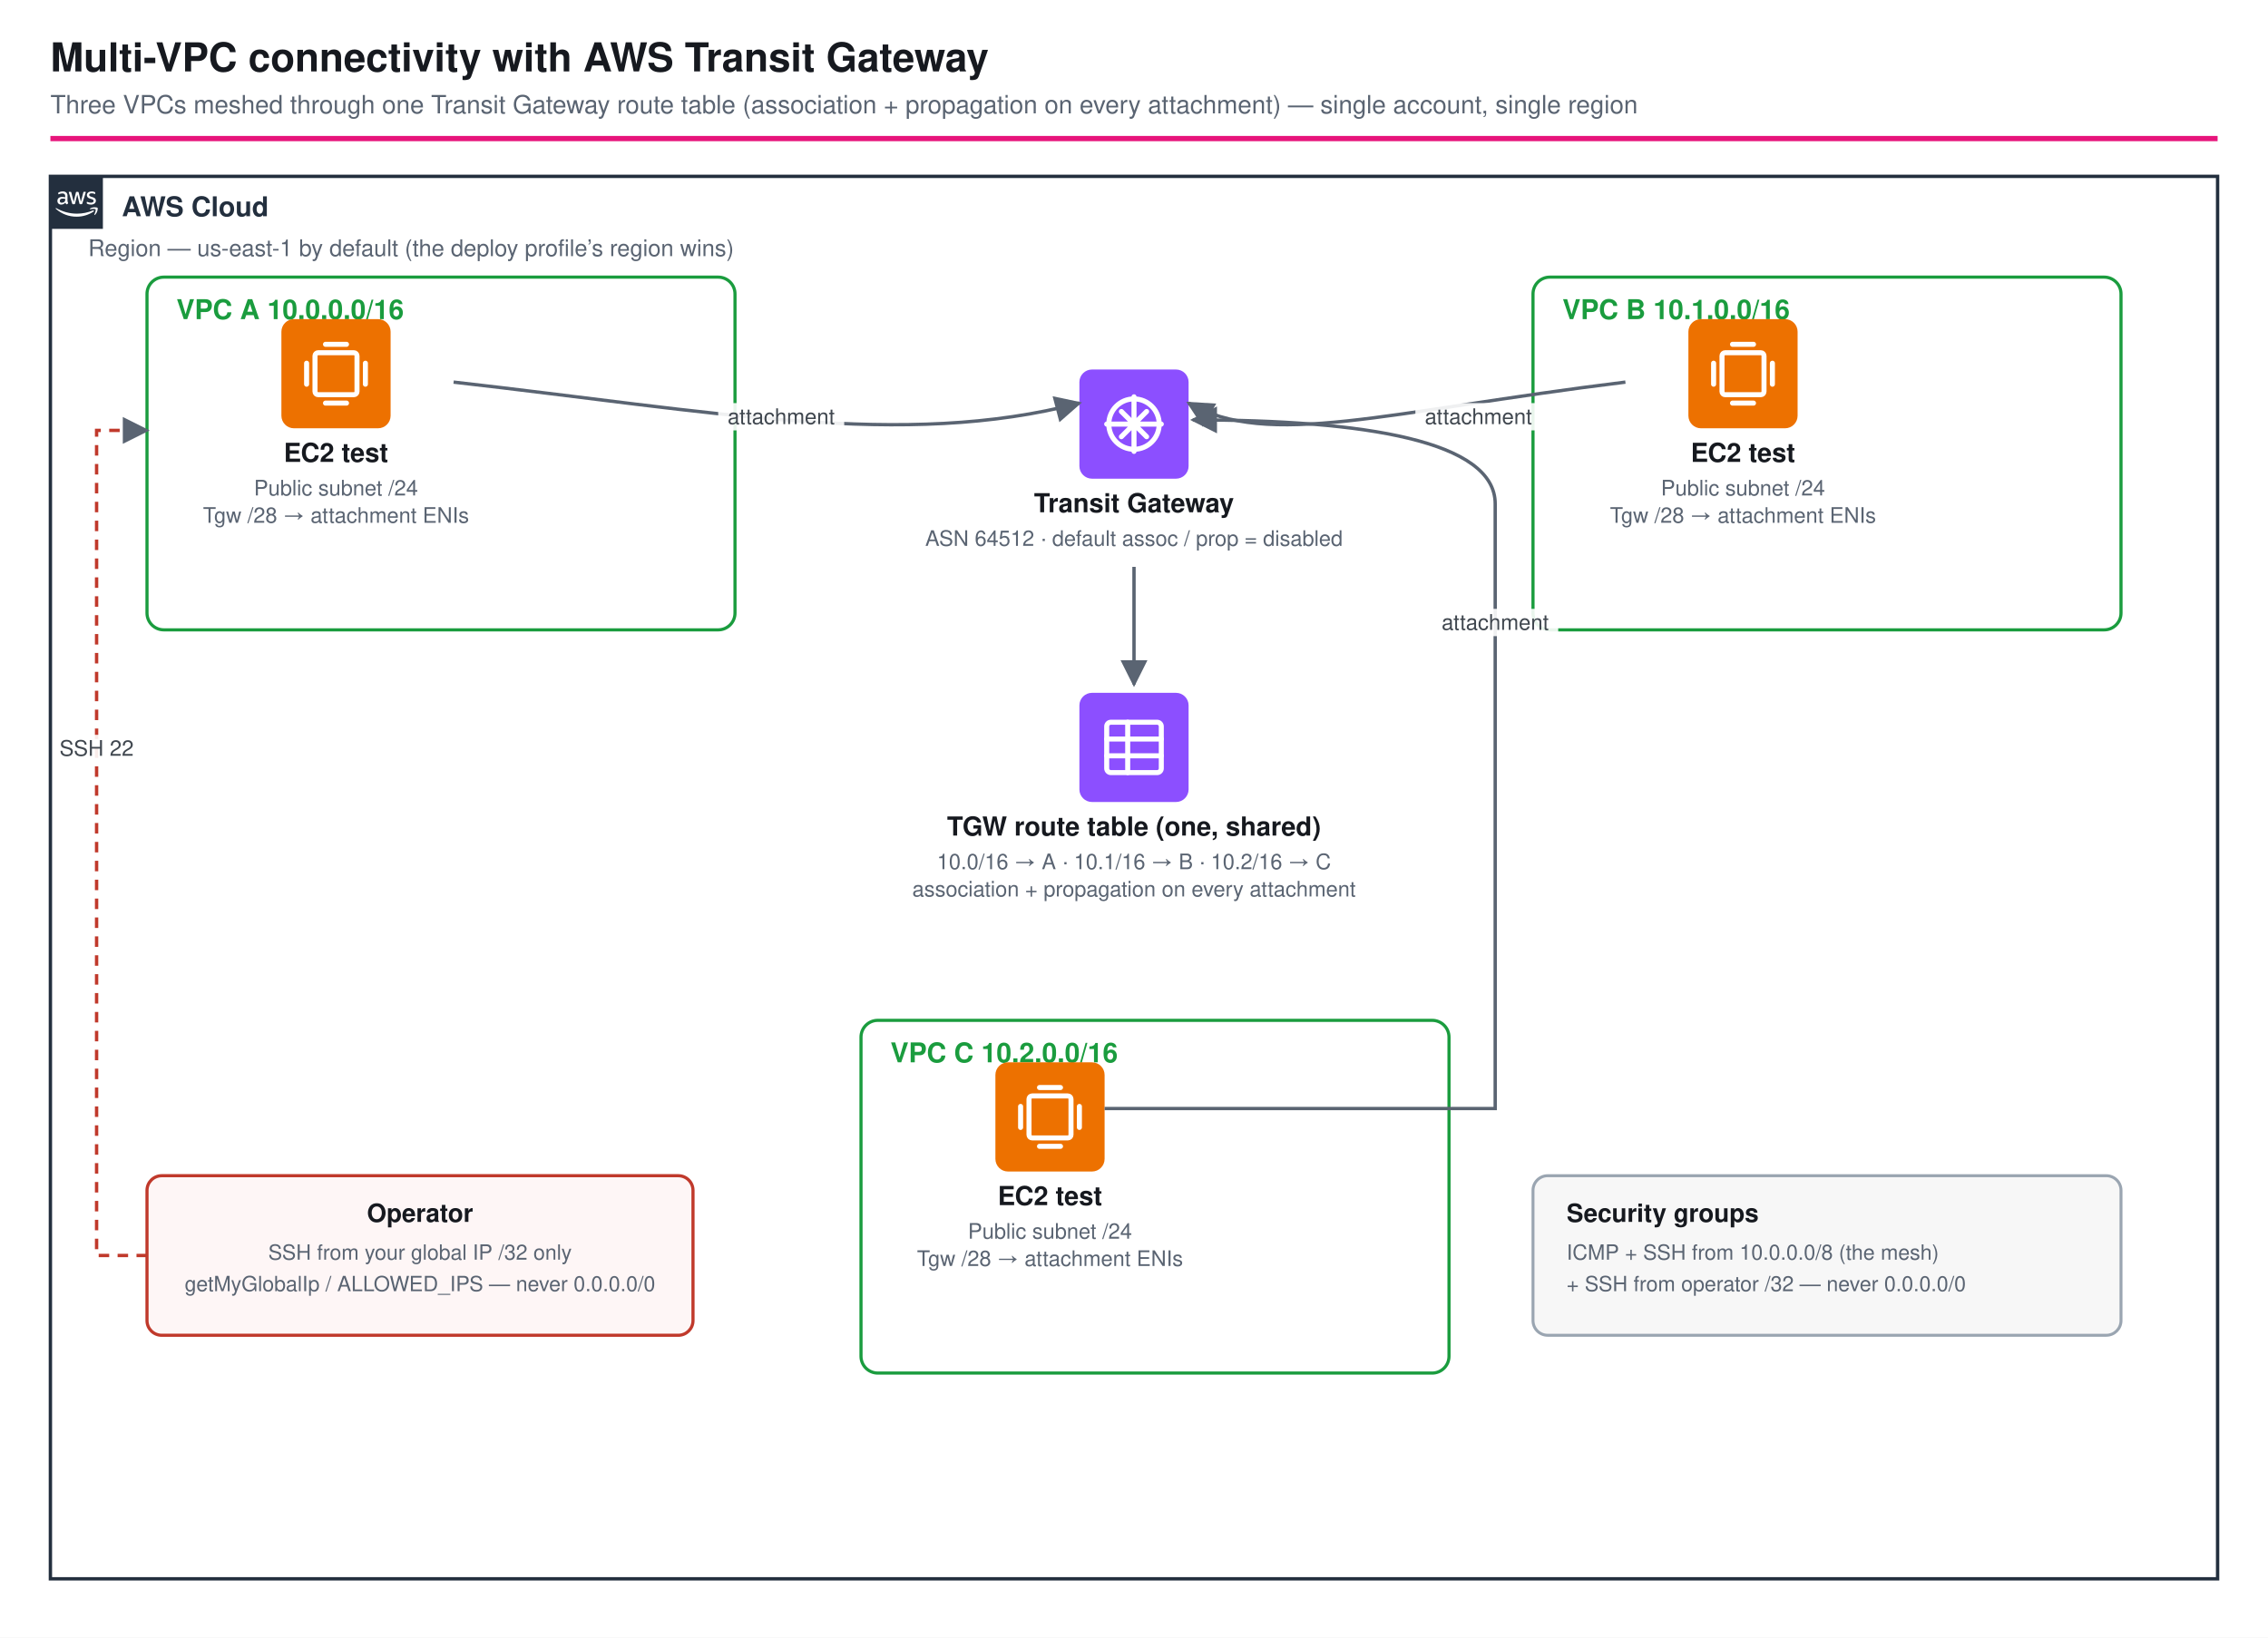
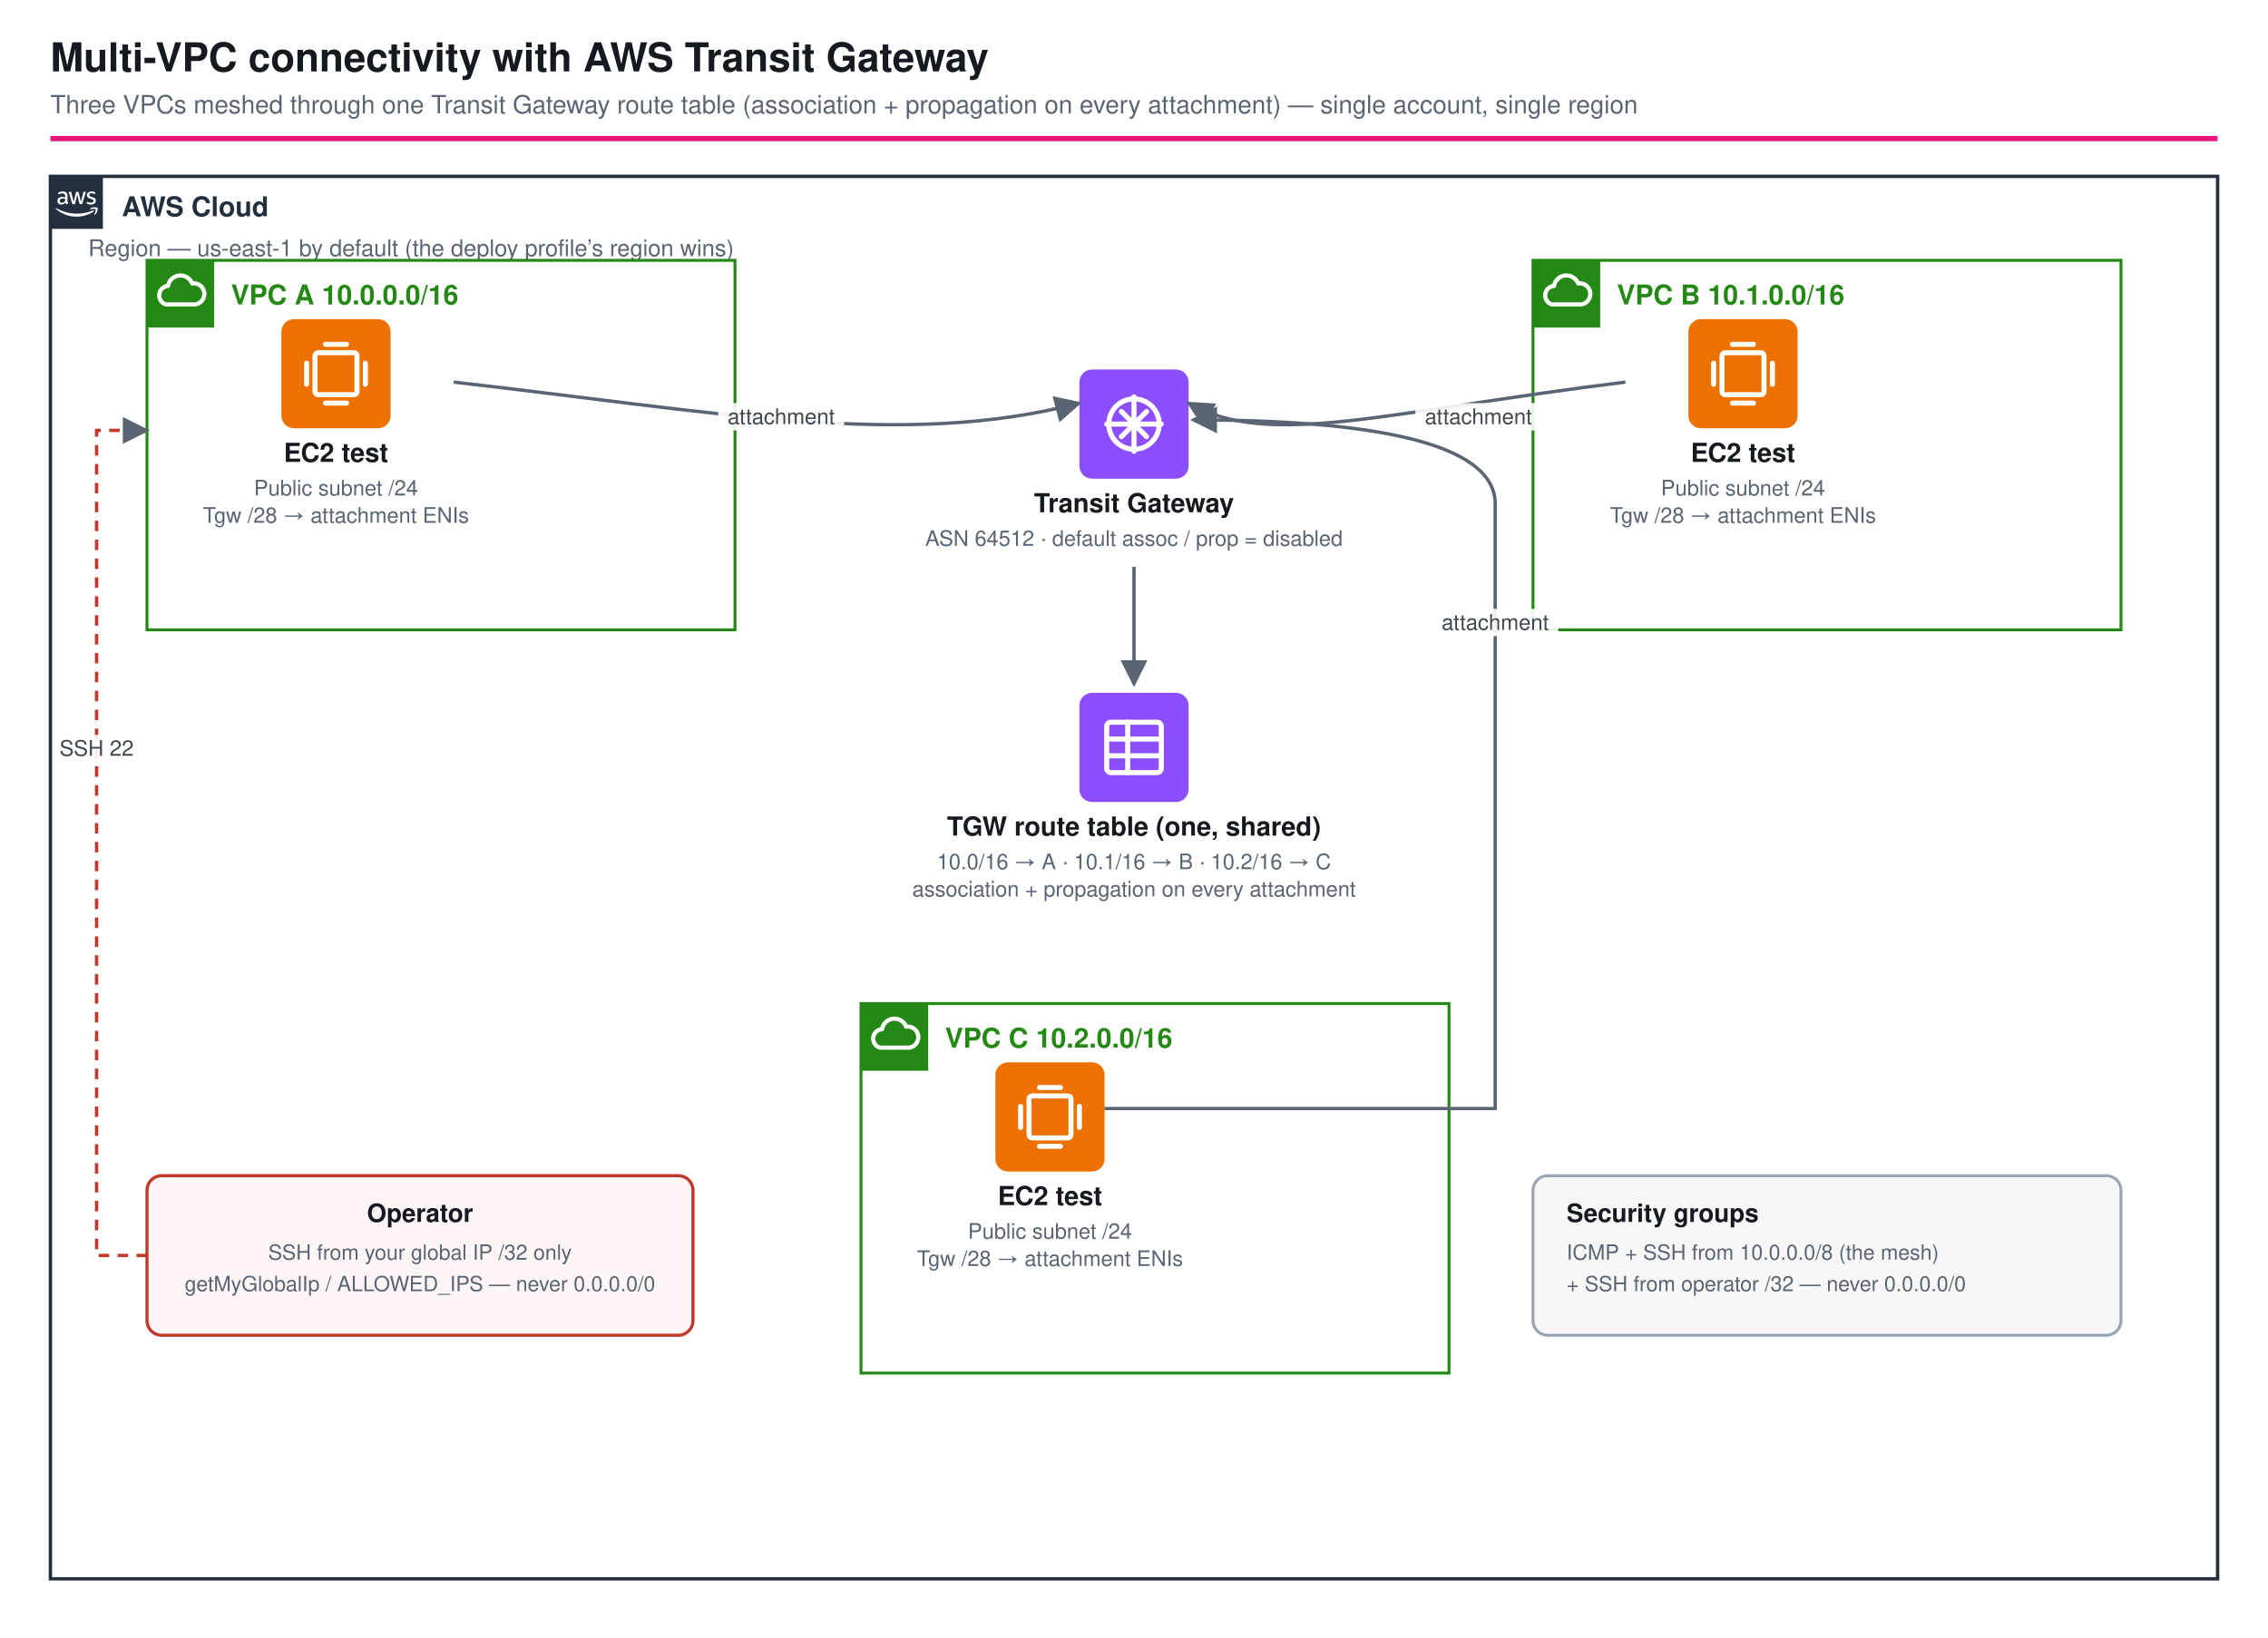
- <svg xmlns="http://www.w3.org/2000/svg" content="&lt;mxfile host=&quot;app.diagrams.net&quot; agent=&quot;aws-icon-diagram-skill&quot; version=&quot;24.0.0&quot;&gt;&lt;diagram id=&quot;overview&quot;&gt;&lt;mxGraphModel dx=&quot;1024&quot; dy=&quot;768&quot; grid=&quot;0&quot; gridSize=&quot;10&quot; guides=&quot;1&quot; tooltips=&quot;1&quot; connect=&quot;1&quot; arrows=&quot;1&quot; fold=&quot;1&quot; page=&quot;1&quot; pageScale=&quot;1&quot; pageWidth=&quot;1080&quot; pageHeight=&quot;780&quot; background=&quot;#ffffff&quot; math=&quot;0&quot; shadow=&quot;0&quot;&gt;&lt;root&gt;&lt;mxCell id=&quot;0&quot;/&gt;&lt;mxCell id=&quot;1&quot; parent=&quot;0&quot;/&gt;&lt;mxCell id=&quot;n10&quot; value=&quot;Multi-VPC connectivity with AWS Transit Gateway&quot; style=&quot;text;html=1;strokeColor=none;fillColor=none;align=left;verticalAlign=middle;whiteSpace=wrap;rounded=0;fontSize=19;fontStyle=1;fontColor=#16191F;&quot; parent=&quot;1&quot; vertex=&quot;1&quot;&gt;&lt;mxGeometry x=&quot;24.0&quot; y=&quot;12.0&quot; width=&quot;1032.0&quot; height=&quot;26.0&quot; as=&quot;geometry&quot;/&gt;&lt;/mxCell&gt;&lt;mxCell id=&quot;n11&quot; value=&quot;Three VPCs meshed through one Transit Gateway route table (association + propagation on every attachment) — single account, single region&quot; style=&quot;text;html=1;strokeColor=none;fillColor=none;align=left;verticalAlign=middle;whiteSpace=wrap;rounded=0;fontSize=12;fontStyle=0;fontColor=#5A6472;&quot; parent=&quot;1&quot; vertex=&quot;1&quot;&gt;&lt;mxGeometry x=&quot;24.0&quot; y=&quot;40.0&quot; width=&quot;1032.0&quot; height=&quot;18.0&quot; as=&quot;geometry&quot;/&gt;&lt;/mxCell&gt;&lt;mxCell id=&quot;n12&quot; value=&quot;&quot; style=&quot;rounded=0;whiteSpace=wrap;html=1;fillColor=#E7157B;strokeColor=none;&quot; parent=&quot;1&quot; vertex=&quot;1&quot;&gt;&lt;mxGeometry x=&quot;24.0&quot; y=&quot;66.0&quot; width=&quot;1032.0&quot; height=&quot;3.0&quot; as=&quot;geometry&quot;/&gt;&lt;/mxCell&gt;&lt;mxCell id=&quot;n13&quot; value=&quot;AWS Cloud&quot; style=&quot;points=[[0,0],[0.25,0],[0.5,0],[0.75,0],[1,0],[1,0.25],[1,0.5],[1,0.75],[1,1],[0.75,1],[0.5,1],[0.25,1],[0,1],[0,0.75],[0,0.5],[0,0.25]];outlineConnect=0;gradientColor=none;html=1;whiteSpace=wrap;fontSize=12;fontStyle=0;container=0;pointerEvents=0;collapsible=0;recursiveResize=0;shape=mxgraph.aws4.group;grIcon=mxgraph.aws4.group_aws_cloud_alt;strokeColor=#232F3E;fillColor=none;verticalAlign=top;align=left;spacingLeft=30;fontColor=#232F3E;dashed=0;&quot; parent=&quot;1&quot; vertex=&quot;1&quot;&gt;&lt;mxGeometry x=&quot;24.0&quot; y=&quot;84.0&quot; width=&quot;1032.0&quot; height=&quot;668.0&quot; as=&quot;geometry&quot;/&gt;&lt;/mxCell&gt;&lt;mxCell id=&quot;n14&quot; value=&quot;Region — us-east-1 by default (profile region wins)&quot; style=&quot;text;html=1;strokeColor=none;fillColor=none;align=left;verticalAlign=middle;whiteSpace=wrap;rounded=0;fontSize=11;fontStyle=0;fontColor=#5A6472;&quot; parent=&quot;1&quot; vertex=&quot;1&quot;&gt;&lt;mxGeometry x=&quot;42.0&quot; y=&quot;104.0&quot; width=&quot;560.0&quot; height=&quot;18.0&quot; as=&quot;geometry&quot;/&gt;&lt;/mxCell&gt;&lt;mxCell id=&quot;n15&quot; value=&quot;VPC A  10.0.0.0/16&quot; style=&quot;points=[[0,0],[0.25,0],[0.5,0],[0.75,0],[1,0],[1,0.25],[1,0.5],[1,0.75],[1,1],[0.75,1],[0.5,1],[0.25,1],[0,1],[0,0.75],[0,0.5],[0,0.25]];outlineConnect=0;gradientColor=none;html=1;whiteSpace=wrap;fontSize=12;fontStyle=0;container=0;pointerEvents=0;collapsible=0;recursiveResize=0;shape=mxgraph.aws4.group;grIcon=mxgraph.aws4.group_vpc;strokeColor=#248814;fillColor=none;verticalAlign=top;align=left;spacingLeft=30;fontColor=#248814;dashed=0;&quot; parent=&quot;1&quot; vertex=&quot;1&quot;&gt;&lt;mxGeometry x=&quot;70.0&quot; y=&quot;132.0&quot; width=&quot;280.0&quot; height=&quot;168.0&quot; as=&quot;geometry&quot;/&gt;&lt;/mxCell&gt;&lt;mxCell id=&quot;n16&quot; value=&quot;VPC B  10.1.0.0/16&quot; style=&quot;points=[[0,0],[0.25,0],[0.5,0],[0.75,0],[1,0],[1,0.25],[1,0.5],[1,0.75],[1,1],[0.75,1],[0.5,1],[0.25,1],[0,1],[0,0.75],[0,0.5],[0,0.25]];outlineConnect=0;gradientColor=none;html=1;whiteSpace=wrap;fontSize=12;fontStyle=0;container=0;pointerEvents=0;collapsible=0;recursiveResize=0;shape=mxgraph.aws4.group;grIcon=mxgraph.aws4.group_vpc;strokeColor=#248814;fillColor=none;verticalAlign=top;align=left;spacingLeft=30;fontColor=#248814;dashed=0;&quot; parent=&quot;1&quot; vertex=&quot;1&quot;&gt;&lt;mxGeometry x=&quot;730.0&quot; y=&quot;132.0&quot; width=&quot;280.0&quot; height=&quot;168.0&quot; as=&quot;geometry&quot;/&gt;&lt;/mxCell&gt;&lt;mxCell id=&quot;n17&quot; value=&quot;VPC C  10.2.0.0/16&quot; style=&quot;points=[[0,0],[0.25,0],[0.5,0],[0.75,0],[1,0],[1,0.25],[1,0.5],[1,0.75],[1,1],[0.75,1],[0.5,1],[0.25,1],[0,1],[0,0.75],[0,0.5],[0,0.25]];outlineConnect=0;gradientColor=none;html=1;whiteSpace=wrap;fontSize=12;fontStyle=0;container=0;pointerEvents=0;collapsible=0;recursiveResize=0;shape=mxgraph.aws4.group;grIcon=mxgraph.aws4.group_vpc;strokeColor=#248814;fillColor=none;verticalAlign=top;align=left;spacingLeft=30;fontColor=#248814;dashed=0;&quot; parent=&quot;1&quot; vertex=&quot;1&quot;&gt;&lt;mxGeometry x=&quot;410.0&quot; y=&quot;486.0&quot; width=&quot;280.0&quot; height=&quot;168.0&quot; as=&quot;geometry&quot;/&gt;&lt;/mxCell&gt;&lt;mxCell id=&quot;n18&quot; value=&quot;EC2 test (VPC A)&quot; style=&quot;sketch=0;points=[[0,0,0],[0.25,0,0],[0.5,0,0],[0.75,0,0],[1,0,0],[0,1,0],[0.25,1,0],[0.5,1,0],[0.75,1,0],[1,1,0],[0,0.25,0],[0,0.5,0],[0,0.75,0],[1,0.25,0],[1,0.5,0],[1,0.75,0]];outlineConnect=0;fontColor=#232F3E;fillColor=#ED7100;strokeColor=#ffffff;dashed=0;verticalLabelPosition=bottom;verticalAlign=top;align=center;html=1;fontSize=12;fontStyle=0;aspect=fixed;shape=mxgraph.aws4.resourceIcon;resIcon=mxgraph.aws4.ec2;&quot; parent=&quot;1&quot; vertex=&quot;1&quot;&gt;&lt;mxGeometry x=&quot;134.0&quot; y=&quot;152.0&quot; width=&quot;52.0&quot; height=&quot;52.0&quot; as=&quot;geometry&quot;/&gt;&lt;/mxCell&gt;&lt;mxCell id=&quot;n19&quot; value=&quot;EC2 test (VPC B)&quot; style=&quot;sketch=0;points=[[0,0,0],[0.25,0,0],[0.5,0,0],[0.75,0,0],[1,0,0],[0,1,0],[0.25,1,0],[0.5,1,0],[0.75,1,0],[1,1,0],[0,0.25,0],[0,0.5,0],[0,0.75,0],[1,0.25,0],[1,0.5,0],[1,0.75,0]];outlineConnect=0;fontColor=#232F3E;fillColor=#ED7100;strokeColor=#ffffff;dashed=0;verticalLabelPosition=bottom;verticalAlign=top;align=center;html=1;fontSize=12;fontStyle=0;aspect=fixed;shape=mxgraph.aws4.resourceIcon;resIcon=mxgraph.aws4.ec2;&quot; parent=&quot;1&quot; vertex=&quot;1&quot;&gt;&lt;mxGeometry x=&quot;804.0&quot; y=&quot;152.0&quot; width=&quot;52.0&quot; height=&quot;52.0&quot; as=&quot;geometry&quot;/&gt;&lt;/mxCell&gt;&lt;mxCell id=&quot;n20&quot; value=&quot;EC2 test (VPC C)&quot; style=&quot;sketch=0;points=[[0,0,0],[0.25,0,0],[0.5,0,0],[0.75,0,0],[1,0,0],[0,1,0],[0.25,1,0],[0.5,1,0],[0.75,1,0],[1,1,0],[0,0.25,0],[0,0.5,0],[0,0.75,0],[1,0.25,0],[1,0.5,0],[1,0.75,0]];outlineConnect=0;fontColor=#232F3E;fillColor=#ED7100;strokeColor=#ffffff;dashed=0;verticalLabelPosition=bottom;verticalAlign=top;align=center;html=1;fontSize=12;fontStyle=0;aspect=fixed;shape=mxgraph.aws4.resourceIcon;resIcon=mxgraph.aws4.ec2;&quot; parent=&quot;1&quot; vertex=&quot;1&quot;&gt;&lt;mxGeometry x=&quot;474.0&quot; y=&quot;506.0&quot; width=&quot;52.0&quot; height=&quot;52.0&quot; as=&quot;geometry&quot;/&gt;&lt;/mxCell&gt;&lt;mxCell id=&quot;n21&quot; value=&quot;Transit Gateway (ASN 64512, default assoc/prop disabled)&quot; style=&quot;sketch=0;points=[[0,0,0],[0.25,0,0],[0.5,0,0],[0.75,0,0],[1,0,0],[0,1,0],[0.25,1,0],[0.5,1,0],[0.75,1,0],[1,1,0],[0,0.25,0],[0,0.5,0],[0,0.75,0],[1,0.25,0],[1,0.5,0],[1,0.75,0]];outlineConnect=0;fontColor=#232F3E;fillColor=#8C4FFF;strokeColor=#ffffff;dashed=0;verticalLabelPosition=bottom;verticalAlign=top;align=center;html=1;fontSize=12;fontStyle=0;aspect=fixed;shape=mxgraph.aws4.resourceIcon;resIcon=mxgraph.aws4.transit_gateway;&quot; parent=&quot;1&quot; vertex=&quot;1&quot;&gt;&lt;mxGeometry x=&quot;514.0&quot; y=&quot;176.0&quot; width=&quot;52.0&quot; height=&quot;52.0&quot; as=&quot;geometry&quot;/&gt;&lt;/mxCell&gt;&lt;mxCell id=&quot;n22&quot; value=&quot;TGW route table (shared: assoc + propagation on every attachment)&quot; style=&quot;sketch=0;points=[[0,0,0],[0.25,0,0],[0.5,0,0],[0.75,0,0],[1,0,0],[0,1,0],[0.25,1,0],[0.5,1,0],[0.75,1,0],[1,1,0],[0,0.25,0],[0,0.5,0],[0,0.75,0],[1,0.25,0],[1,0.5,0],[1,0.75,0]];outlineConnect=0;fontColor=#232F3E;fillColor=#8C4FFF;strokeColor=#ffffff;dashed=0;verticalLabelPosition=bottom;verticalAlign=top;align=center;html=1;fontSize=12;fontStyle=0;aspect=fixed;shape=mxgraph.aws4.resourceIcon;resIcon=mxgraph.aws4.route_table;&quot; parent=&quot;1&quot; vertex=&quot;1&quot;&gt;&lt;mxGeometry x=&quot;514.0&quot; y=&quot;330.0&quot; width=&quot;52.0&quot; height=&quot;52.0&quot; as=&quot;geometry&quot;/&gt;&lt;/mxCell&gt;&lt;mxCell id=&quot;n23&quot; value=&quot;Operator SSH from your global IP /32 only (getMyGlobalIp / ALLOWED_IPS)&quot; style=&quot;rounded=1;whiteSpace=wrap;html=1;fillColor=#FEF6F6;strokeColor=#C0392B;align=center;verticalAlign=top;fontSize=11;spacingTop=6;&quot; parent=&quot;1&quot; vertex=&quot;1&quot;&gt;&lt;mxGeometry x=&quot;70.0&quot; y=&quot;560.0&quot; width=&quot;260.0&quot; height=&quot;76.0&quot; as=&quot;geometry&quot;/&gt;&lt;/mxCell&gt;&lt;mxCell id=&quot;n24&quot; value=&quot;Security groups ICMP + SSH from 10.0.0.0/8 (mesh) + SSH from operator /32 — never 0.0.0.0/0&quot; style=&quot;rounded=1;whiteSpace=wrap;html=1;fillColor=#F7F7F7;strokeColor=#9AA5B1;align=center;verticalAlign=top;fontSize=11;spacingTop=6;&quot; parent=&quot;1&quot; vertex=&quot;1&quot;&gt;&lt;mxGeometry x=&quot;730.0&quot; y=&quot;560.0&quot; width=&quot;280.0&quot; height=&quot;76.0&quot; as=&quot;geometry&quot;/&gt;&lt;/mxCell&gt;&lt;mxCell id=&quot;n25&quot; value=&quot;attachment&quot; style=&quot;edgeStyle=orthogonalEdgeStyle;rounded=0;html=1;fontSize=10;endArrow=block;endFill=1;strokeColor=#5A6472;dashed=0;&quot; parent=&quot;1&quot; source=&quot;n18&quot; target=&quot;n21&quot; edge=&quot;1&quot;&gt;&lt;mxGeometry relative=&quot;1&quot; as=&quot;geometry&quot;/&gt;&lt;/mxCell&gt;&lt;mxCell id=&quot;n26&quot; value=&quot;attachment&quot; style=&quot;edgeStyle=orthogonalEdgeStyle;rounded=0;html=1;fontSize=10;endArrow=block;endFill=1;strokeColor=#5A6472;dashed=0;&quot; parent=&quot;1&quot; source=&quot;n19&quot; target=&quot;n21&quot; edge=&quot;1&quot;&gt;&lt;mxGeometry relative=&quot;1&quot; as=&quot;geometry&quot;/&gt;&lt;/mxCell&gt;&lt;mxCell id=&quot;n27&quot; value=&quot;attachment&quot; style=&quot;edgeStyle=orthogonalEdgeStyle;rounded=0;html=1;fontSize=10;endArrow=block;endFill=1;strokeColor=#5A6472;dashed=0;&quot; parent=&quot;1&quot; source=&quot;n20&quot; target=&quot;n21&quot; edge=&quot;1&quot;&gt;&lt;mxGeometry relative=&quot;1&quot; as=&quot;geometry&quot;/&gt;&lt;/mxCell&gt;&lt;mxCell id=&quot;n28&quot; value=&quot;assoc + propagation&quot; style=&quot;edgeStyle=orthogonalEdgeStyle;rounded=0;html=1;fontSize=10;endArrow=block;endFill=1;strokeColor=#5A6472;dashed=0;&quot; parent=&quot;1&quot; source=&quot;n21&quot; target=&quot;n22&quot; edge=&quot;1&quot;&gt;&lt;mxGeometry relative=&quot;1&quot; as=&quot;geometry&quot;/&gt;&lt;/mxCell&gt;&lt;mxCell id=&quot;n29&quot; value=&quot;SSH 22&quot; style=&quot;edgeStyle=orthogonalEdgeStyle;rounded=0;html=1;fontSize=10;endArrow=block;endFill=1;strokeColor=#C0392B;dashed=1;&quot; parent=&quot;1&quot; source=&quot;n23&quot; target=&quot;n18&quot; edge=&quot;1&quot;&gt;&lt;mxGeometry relative=&quot;1&quot; as=&quot;geometry&quot;/&gt;&lt;/mxCell&gt;&lt;/root&gt;&lt;/mxGraphModel&gt;&lt;/diagram&gt;&lt;/mxfile&gt;" viewBox="0 0 1080 780" width="1080px" height="780px" font-family="Helvetica, Arial, sans-serif">
+ <svg xmlns="http://www.w3.org/2000/svg" content="&lt;mxfile host=&quot;app.diagrams.net&quot; agent=&quot;aws-icon-diagram-skill&quot; version=&quot;24.0.0&quot;&gt;&lt;diagram id=&quot;overview&quot;&gt;&lt;mxGraphModel dx=&quot;1024&quot; dy=&quot;768&quot; grid=&quot;0&quot; gridSize=&quot;10&quot; guides=&quot;1&quot; tooltips=&quot;1&quot; connect=&quot;1&quot; arrows=&quot;1&quot; fold=&quot;1&quot; page=&quot;1&quot; pageScale=&quot;1&quot; pageWidth=&quot;1080&quot; pageHeight=&quot;780&quot; background=&quot;#ffffff&quot; math=&quot;0&quot; shadow=&quot;0&quot;&gt;&lt;root&gt;&lt;mxCell id=&quot;0&quot;/&gt;&lt;mxCell id=&quot;1&quot; parent=&quot;0&quot;/&gt;&lt;mxCell id=&quot;n10&quot; value=&quot;Multi-VPC connectivity with AWS Transit Gateway&quot; style=&quot;text;html=1;strokeColor=none;fillColor=none;align=left;verticalAlign=middle;whiteSpace=wrap;rounded=0;fontSize=19;fontStyle=1;fontColor=#16191F;&quot; parent=&quot;1&quot; vertex=&quot;1&quot;&gt;&lt;mxGeometry x=&quot;24.0&quot; y=&quot;12.0&quot; width=&quot;1032.0&quot; height=&quot;26.0&quot; as=&quot;geometry&quot;/&gt;&lt;/mxCell&gt;&lt;mxCell id=&quot;n11&quot; value=&quot;Three VPCs meshed through one Transit Gateway route table (association + propagation on every attachment) — single account, single region&quot; style=&quot;text;html=1;strokeColor=none;fillColor=none;align=left;verticalAlign=middle;whiteSpace=wrap;rounded=0;fontSize=12;fontStyle=0;fontColor=#5A6472;&quot; parent=&quot;1&quot; vertex=&quot;1&quot;&gt;&lt;mxGeometry x=&quot;24.0&quot; y=&quot;40.0&quot; width=&quot;1032.0&quot; height=&quot;18.0&quot; as=&quot;geometry&quot;/&gt;&lt;/mxCell&gt;&lt;mxCell id=&quot;n12&quot; value=&quot;&quot; style=&quot;rounded=0;whiteSpace=wrap;html=1;fillColor=#E7157B;strokeColor=none;&quot; parent=&quot;1&quot; vertex=&quot;1&quot;&gt;&lt;mxGeometry x=&quot;24.0&quot; y=&quot;66.0&quot; width=&quot;1032.0&quot; height=&quot;3.0&quot; as=&quot;geometry&quot;/&gt;&lt;/mxCell&gt;&lt;mxCell id=&quot;n13&quot; value=&quot;AWS Cloud&quot; style=&quot;points=[[0,0],[0.25,0],[0.5,0],[0.75,0],[1,0],[1,0.25],[1,0.5],[1,0.75],[1,1],[0.75,1],[0.5,1],[0.25,1],[0,1],[0,0.75],[0,0.5],[0,0.25]];outlineConnect=0;gradientColor=none;html=1;whiteSpace=wrap;fontSize=12;fontStyle=0;container=0;pointerEvents=0;collapsible=0;recursiveResize=0;shape=mxgraph.aws4.group;grIcon=mxgraph.aws4.group_aws_cloud_alt;strokeColor=#232F3E;fillColor=none;verticalAlign=top;align=left;spacingLeft=30;fontColor=#232F3E;dashed=0;&quot; parent=&quot;1&quot; vertex=&quot;1&quot;&gt;&lt;mxGeometry x=&quot;24.0&quot; y=&quot;84.0&quot; width=&quot;1032.0&quot; height=&quot;668.0&quot; as=&quot;geometry&quot;/&gt;&lt;/mxCell&gt;&lt;mxCell id=&quot;n14&quot; value=&quot;Region — us-east-1 by default (profile region wins)&quot; style=&quot;text;html=1;strokeColor=none;fillColor=none;align=left;verticalAlign=middle;whiteSpace=wrap;rounded=0;fontSize=11;fontStyle=0;fontColor=#5A6472;&quot; parent=&quot;1&quot; vertex=&quot;1&quot;&gt;&lt;mxGeometry x=&quot;42.0&quot; y=&quot;104.0&quot; width=&quot;560.0&quot; height=&quot;18.0&quot; as=&quot;geometry&quot;/&gt;&lt;/mxCell&gt;&lt;mxCell id=&quot;n15&quot; value=&quot;VPC A  10.0.0.0/16&quot; style=&quot;points=[[0,0],[0.25,0],[0.5,0],[0.75,0],[1,0],[1,0.25],[1,0.5],[1,0.75],[1,1],[0.75,1],[0.5,1],[0.25,1],[0,1],[0,0.75],[0,0.5],[0,0.25]];outlineConnect=0;gradientColor=none;html=1;whiteSpace=wrap;fontSize=12;fontStyle=0;container=1;pointerEvents=0;collapsible=0;recursiveResize=0;shape=mxgraph.aws4.group;grIcon=mxgraph.aws4.group_vpc;strokeColor=#248814;fillColor=none;verticalAlign=top;align=left;spacingLeft=30;fontColor=#248814;dashed=0;&quot; parent=&quot;1&quot; vertex=&quot;1&quot;&gt;&lt;mxGeometry x=&quot;70.0&quot; y=&quot;124.0&quot; width=&quot;280.0&quot; height=&quot;176.0&quot; as=&quot;geometry&quot;/&gt;&lt;/mxCell&gt;&lt;mxCell id=&quot;n16&quot; value=&quot;VPC B  10.1.0.0/16&quot; style=&quot;points=[[0,0],[0.25,0],[0.5,0],[0.75,0],[1,0],[1,0.25],[1,0.5],[1,0.75],[1,1],[0.75,1],[0.5,1],[0.25,1],[0,1],[0,0.75],[0,0.5],[0,0.25]];outlineConnect=0;gradientColor=none;html=1;whiteSpace=wrap;fontSize=12;fontStyle=0;container=1;pointerEvents=0;collapsible=0;recursiveResize=0;shape=mxgraph.aws4.group;grIcon=mxgraph.aws4.group_vpc;strokeColor=#248814;fillColor=none;verticalAlign=top;align=left;spacingLeft=30;fontColor=#248814;dashed=0;&quot; parent=&quot;1&quot; vertex=&quot;1&quot;&gt;&lt;mxGeometry x=&quot;730.0&quot; y=&quot;124.0&quot; width=&quot;280.0&quot; height=&quot;176.0&quot; as=&quot;geometry&quot;/&gt;&lt;/mxCell&gt;&lt;mxCell id=&quot;n17&quot; value=&quot;VPC C  10.2.0.0/16&quot; style=&quot;points=[[0,0],[0.25,0],[0.5,0],[0.75,0],[1,0],[1,0.25],[1,0.5],[1,0.75],[1,1],[0.75,1],[0.5,1],[0.25,1],[0,1],[0,0.75],[0,0.5],[0,0.25]];outlineConnect=0;gradientColor=none;html=1;whiteSpace=wrap;fontSize=12;fontStyle=0;container=1;pointerEvents=0;collapsible=0;recursiveResize=0;shape=mxgraph.aws4.group;grIcon=mxgraph.aws4.group_vpc;strokeColor=#248814;fillColor=none;verticalAlign=top;align=left;spacingLeft=30;fontColor=#248814;dashed=0;&quot; parent=&quot;1&quot; vertex=&quot;1&quot;&gt;&lt;mxGeometry x=&quot;410.0&quot; y=&quot;478.0&quot; width=&quot;280.0&quot; height=&quot;176.0&quot; as=&quot;geometry&quot;/&gt;&lt;/mxCell&gt;&lt;mxCell id=&quot;n18&quot; value=&quot;EC2 test (VPC A)&quot; style=&quot;sketch=0;points=[[0,0,0],[0.25,0,0],[0.5,0,0],[0.75,0,0],[1,0,0],[0,1,0],[0.25,1,0],[0.5,1,0],[0.75,1,0],[1,1,0],[0,0.25,0],[0,0.5,0],[0,0.75,0],[1,0.25,0],[1,0.5,0],[1,0.75,0]];outlineConnect=0;fontColor=#232F3E;fillColor=#ED7100;strokeColor=#ffffff;dashed=0;verticalLabelPosition=bottom;verticalAlign=top;align=center;html=1;fontSize=12;fontStyle=0;aspect=fixed;shape=mxgraph.aws4.resourceIcon;resIcon=mxgraph.aws4.ec2;&quot; parent=&quot;1&quot; vertex=&quot;1&quot;&gt;&lt;mxGeometry x=&quot;134.0&quot; y=&quot;152.0&quot; width=&quot;52.0&quot; height=&quot;52.0&quot; as=&quot;geometry&quot;/&gt;&lt;/mxCell&gt;&lt;mxCell id=&quot;n19&quot; value=&quot;EC2 test (VPC B)&quot; style=&quot;sketch=0;points=[[0,0,0],[0.25,0,0],[0.5,0,0],[0.75,0,0],[1,0,0],[0,1,0],[0.25,1,0],[0.5,1,0],[0.75,1,0],[1,1,0],[0,0.25,0],[0,0.5,0],[0,0.75,0],[1,0.25,0],[1,0.5,0],[1,0.75,0]];outlineConnect=0;fontColor=#232F3E;fillColor=#ED7100;strokeColor=#ffffff;dashed=0;verticalLabelPosition=bottom;verticalAlign=top;align=center;html=1;fontSize=12;fontStyle=0;aspect=fixed;shape=mxgraph.aws4.resourceIcon;resIcon=mxgraph.aws4.ec2;&quot; parent=&quot;1&quot; vertex=&quot;1&quot;&gt;&lt;mxGeometry x=&quot;804.0&quot; y=&quot;152.0&quot; width=&quot;52.0&quot; height=&quot;52.0&quot; as=&quot;geometry&quot;/&gt;&lt;/mxCell&gt;&lt;mxCell id=&quot;n20&quot; value=&quot;EC2 test (VPC C)&quot; style=&quot;sketch=0;points=[[0,0,0],[0.25,0,0],[0.5,0,0],[0.75,0,0],[1,0,0],[0,1,0],[0.25,1,0],[0.5,1,0],[0.75,1,0],[1,1,0],[0,0.25,0],[0,0.5,0],[0,0.75,0],[1,0.25,0],[1,0.5,0],[1,0.75,0]];outlineConnect=0;fontColor=#232F3E;fillColor=#ED7100;strokeColor=#ffffff;dashed=0;verticalLabelPosition=bottom;verticalAlign=top;align=center;html=1;fontSize=12;fontStyle=0;aspect=fixed;shape=mxgraph.aws4.resourceIcon;resIcon=mxgraph.aws4.ec2;&quot; parent=&quot;1&quot; vertex=&quot;1&quot;&gt;&lt;mxGeometry x=&quot;474.0&quot; y=&quot;506.0&quot; width=&quot;52.0&quot; height=&quot;52.0&quot; as=&quot;geometry&quot;/&gt;&lt;/mxCell&gt;&lt;mxCell id=&quot;n21&quot; value=&quot;Transit Gateway (ASN 64512, default assoc/prop disabled)&quot; style=&quot;sketch=0;points=[[0,0,0],[0.25,0,0],[0.5,0,0],[0.75,0,0],[1,0,0],[0,1,0],[0.25,1,0],[0.5,1,0],[0.75,1,0],[1,1,0],[0,0.25,0],[0,0.5,0],[0,0.75,0],[1,0.25,0],[1,0.5,0],[1,0.75,0]];outlineConnect=0;fontColor=#232F3E;fillColor=#8C4FFF;strokeColor=#ffffff;dashed=0;verticalLabelPosition=bottom;verticalAlign=top;align=center;html=1;fontSize=12;fontStyle=0;aspect=fixed;shape=mxgraph.aws4.resourceIcon;resIcon=mxgraph.aws4.transit_gateway;&quot; parent=&quot;1&quot; vertex=&quot;1&quot;&gt;&lt;mxGeometry x=&quot;514.0&quot; y=&quot;176.0&quot; width=&quot;52.0&quot; height=&quot;52.0&quot; as=&quot;geometry&quot;/&gt;&lt;/mxCell&gt;&lt;mxCell id=&quot;n22&quot; value=&quot;TGW route table (shared: assoc + propagation on every attachment)&quot; style=&quot;sketch=0;points=[[0,0,0],[0.25,0,0],[0.5,0,0],[0.75,0,0],[1,0,0],[0,1,0],[0.25,1,0],[0.5,1,0],[0.75,1,0],[1,1,0],[0,0.25,0],[0,0.5,0],[0,0.75,0],[1,0.25,0],[1,0.5,0],[1,0.75,0]];outlineConnect=0;fontColor=#232F3E;fillColor=#8C4FFF;strokeColor=#ffffff;dashed=0;verticalLabelPosition=bottom;verticalAlign=top;align=center;html=1;fontSize=12;fontStyle=0;aspect=fixed;shape=mxgraph.aws4.resourceIcon;resIcon=mxgraph.aws4.route_table;&quot; parent=&quot;1&quot; vertex=&quot;1&quot;&gt;&lt;mxGeometry x=&quot;514.0&quot; y=&quot;330.0&quot; width=&quot;52.0&quot; height=&quot;52.0&quot; as=&quot;geometry&quot;/&gt;&lt;/mxCell&gt;&lt;mxCell id=&quot;n23&quot; value=&quot;Operator SSH from your global IP /32 only (getMyGlobalIp / ALLOWED_IPS)&quot; style=&quot;rounded=1;whiteSpace=wrap;html=1;fillColor=#FEF6F6;strokeColor=#C0392B;align=center;verticalAlign=top;fontSize=11;spacingTop=6;&quot; parent=&quot;1&quot; vertex=&quot;1&quot;&gt;&lt;mxGeometry x=&quot;70.0&quot; y=&quot;560.0&quot; width=&quot;260.0&quot; height=&quot;76.0&quot; as=&quot;geometry&quot;/&gt;&lt;/mxCell&gt;&lt;mxCell id=&quot;n24&quot; value=&quot;Security groups ICMP + SSH from 10.0.0.0/8 (mesh) + SSH from operator /32 — never 0.0.0.0/0&quot; style=&quot;rounded=1;whiteSpace=wrap;html=1;fillColor=#F7F7F7;strokeColor=#9AA5B1;align=center;verticalAlign=top;fontSize=11;spacingTop=6;&quot; parent=&quot;1&quot; vertex=&quot;1&quot;&gt;&lt;mxGeometry x=&quot;730.0&quot; y=&quot;560.0&quot; width=&quot;280.0&quot; height=&quot;76.0&quot; as=&quot;geometry&quot;/&gt;&lt;/mxCell&gt;&lt;mxCell id=&quot;n25&quot; value=&quot;attachment&quot; style=&quot;edgeStyle=orthogonalEdgeStyle;rounded=0;html=1;fontSize=10;endArrow=block;endFill=1;strokeColor=#5A6472;dashed=0;&quot; parent=&quot;1&quot; source=&quot;n18&quot; target=&quot;n21&quot; edge=&quot;1&quot;&gt;&lt;mxGeometry relative=&quot;1&quot; as=&quot;geometry&quot;/&gt;&lt;/mxCell&gt;&lt;mxCell id=&quot;n26&quot; value=&quot;attachment&quot; style=&quot;edgeStyle=orthogonalEdgeStyle;rounded=0;html=1;fontSize=10;endArrow=block;endFill=1;strokeColor=#5A6472;dashed=0;&quot; parent=&quot;1&quot; source=&quot;n19&quot; target=&quot;n21&quot; edge=&quot;1&quot;&gt;&lt;mxGeometry relative=&quot;1&quot; as=&quot;geometry&quot;/&gt;&lt;/mxCell&gt;&lt;mxCell id=&quot;n27&quot; value=&quot;attachment&quot; style=&quot;edgeStyle=orthogonalEdgeStyle;rounded=0;html=1;fontSize=10;endArrow=block;endFill=1;strokeColor=#5A6472;dashed=0;&quot; parent=&quot;1&quot; source=&quot;n20&quot; target=&quot;n21&quot; edge=&quot;1&quot;&gt;&lt;mxGeometry relative=&quot;1&quot; as=&quot;geometry&quot;/&gt;&lt;/mxCell&gt;&lt;mxCell id=&quot;n28&quot; value=&quot;assoc + propagation&quot; style=&quot;edgeStyle=orthogonalEdgeStyle;rounded=0;html=1;fontSize=10;endArrow=block;endFill=1;strokeColor=#5A6472;dashed=0;&quot; parent=&quot;1&quot; source=&quot;n21&quot; target=&quot;n22&quot; edge=&quot;1&quot;&gt;&lt;mxGeometry relative=&quot;1&quot; as=&quot;geometry&quot;/&gt;&lt;/mxCell&gt;&lt;mxCell id=&quot;n29&quot; value=&quot;SSH 22&quot; style=&quot;edgeStyle=orthogonalEdgeStyle;rounded=0;html=1;fontSize=10;endArrow=block;endFill=1;strokeColor=#C0392B;dashed=1;&quot; parent=&quot;1&quot; source=&quot;n23&quot; target=&quot;n18&quot; edge=&quot;1&quot;&gt;&lt;mxGeometry relative=&quot;1&quot; as=&quot;geometry&quot;/&gt;&lt;/mxCell&gt;&lt;/root&gt;&lt;/mxGraphModel&gt;&lt;/diagram&gt;&lt;/mxfile&gt;" viewBox="0 0 1080 780" width="1080px" height="780px" font-family="Helvetica, Arial, sans-serif">
  <style>
    .lbl { font-size:12.5px; font-weight:600; fill:#16191F; text-anchor:middle; }
    .sub { font-size:10.2px; fill:#5A6472; text-anchor:middle; }
    .eg  { stroke-width:1.6; fill:none; marker-end:url(#a); }
    .dash{ stroke-dasharray:5,4; }
    .egl { font-size:10.3px; fill:#40474F; text-anchor:middle; }
    .egbg{ fill:#ffffff; opacity:0.9; }
    .gt  { font-size:13px; font-weight:700; }
    .ct  { font-size:13px; font-weight:700; fill:#232F3E; }
    .rg  { font-size:11px; fill:#5A6472; }
    .opt { font-size:12px; font-weight:700; fill:#16191F; text-anchor:middle; }
    .ops { font-size:10px; fill:#5A6472; text-anchor:middle; }
  </style>
  <defs>
    <marker id="a" viewBox="0 0 10 10" refX="9" refY="5" markerWidth="8" markerHeight="8" orient="auto-start-reverse">
      <path d="M0,0 L10,5 L0,10 z" fill="#5A6472" />
    </marker>
  </defs>
  <rect x="0" y="0" width="1080" height="780" fill="#ffffff" />
  <text x="24" y="34" font-size="19px" font-weight="700" fill="#16191F">Multi-VPC connectivity with AWS Transit Gateway</text>
  <text x="24" y="54" font-size="12px" fill="#5A6472">Three VPCs meshed through one Transit Gateway route table (association + propagation on every attachment) — single account, single region</text>
  <line x1="24" y1="66" x2="1056" y2="66" stroke="#E7157B" stroke-width="2.5" />
  <rect x="24" y="84" width="1032" height="668" fill="none" stroke="#232F3E" stroke-width="1.6" />
  <g transform="translate(24.0,54.0)">
    <path d="M 6.09 37.18 C 6.01 37.18 5.93 37.19 5.85 37.19 C 5.5 37.19 5.15 37.23 4.81 37.32 C 4.53 37.39 4.25 37.49 3.98 37.62 C 3.9 37.65 3.84 37.7 3.79 37.76 C 3.75 37.83 3.74 37.91 3.74 37.99 L 3.74 38.32 C 3.74 38.46 3.79 38.53 3.89 38.53 L 3.99 38.53 L 4.22 38.44 C 4.45 38.35 4.69 38.27 4.94 38.21 C 5.17 38.16 5.41 38.13 5.65 38.13 C 6.04 38.09 6.43 38.2 6.73 38.44 C 6.97 38.74 7.09 39.12 7.05 39.5 L 7.05 39.99 C 6.79 39.93 6.54 39.88 6.29 39.84 C 6.05 39.81 5.81 39.79 5.57 39.79 C 4.98 39.76 4.4 39.94 3.94 40.31 C 3.54 40.65 3.32 41.15 3.34 41.68 C 3.31 42.15 3.49 42.62 3.82 42.96 C 4.18 43.29 4.66 43.46 5.15 43.44 C 5.91 43.45 6.63 43.11 7.11 42.51 C 7.18 42.66 7.24 42.79 7.31 42.91 C 7.38 43.02 7.46 43.12 7.55 43.21 C 7.6 43.27 7.67 43.31 7.75 43.31 C 7.81 43.31 7.87 43.29 7.92 43.25 L 8.34 42.97 C 8.41 42.93 8.46 42.86 8.47 42.77 C 8.47 42.72 8.45 42.67 8.42 42.62 C 8.34 42.47 8.26 42.31 8.21 42.14 C 8.15 41.95 8.12 41.75 8.13 41.55 L 8.14 39.37 C 8.2 38.77 8 38.18 7.59 37.74 C 7.17 37.39 6.64 37.19 6.09 37.18 Z M 19.89 37.19 C 19.78 37.19 19.68 37.19 19.57 37.2 C 19.29 37.2 19 37.24 18.73 37.31 C 18.47 37.38 18.23 37.5 18.02 37.66 C 17.82 37.81 17.66 37.99 17.54 38.21 C 17.42 38.43 17.35 38.67 17.36 38.92 C 17.36 39.27 17.48 39.61 17.69 39.89 C 17.97 40.22 18.34 40.46 18.76 40.56 L 19.72 40.87 C 19.97 40.93 20.2 41.05 20.39 41.22 C 20.51 41.35 20.58 41.51 20.57 41.69 C 20.58 41.94 20.45 42.18 20.23 42.31 C 19.93 42.48 19.6 42.56 19.26 42.54 C 18.99 42.54 18.72 42.51 18.46 42.45 C 18.22 42.4 17.98 42.32 17.75 42.22 L 17.59 42.15 C 17.54 42.14 17.5 42.14 17.46 42.15 C 17.36 42.15 17.31 42.22 17.31 42.36 L 17.31 42.69 C 17.31 42.76 17.32 42.82 17.35 42.89 C 17.4 42.97 17.47 43.03 17.56 43.07 C 17.8 43.19 18.06 43.28 18.32 43.34 C 18.66 43.41 19 43.45 19.35 43.45 L 19.33 43.46 C 19.66 43.45 19.98 43.4 20.29 43.3 C 20.55 43.22 20.8 43.09 21.01 42.92 C 21.21 42.77 21.38 42.57 21.49 42.34 C 21.61 42.1 21.67 41.83 21.66 41.56 C 21.67 41.23 21.56 40.9 21.36 40.63 C 21.09 40.32 20.73 40.09 20.33 39.99 L 19.39 39.69 C 19.13 39.61 18.88 39.49 18.67 39.32 C 18.54 39.2 18.47 39.03 18.47 38.85 C 18.46 38.61 18.58 38.38 18.79 38.25 C 19.06 38.11 19.36 38.05 19.67 38.06 C 20.11 38.06 20.55 38.14 20.96 38.32 C 21.04 38.37 21.12 38.4 21.21 38.41 C 21.31 38.41 21.36 38.34 21.36 38.19 L 21.36 37.88 C 21.37 37.8 21.35 37.72 21.31 37.66 C 21.25 37.59 21.18 37.54 21.11 37.49 L 20.83 37.38 L 20.45 37.27 L 20.01 37.2 C 19.97 37.2 19.93 37.19 19.89 37.19 Z M 16.02 37.36 C 15.94 37.35 15.86 37.38 15.79 37.42 C 15.72 37.5 15.68 37.59 15.66 37.69 L 14.51 42.14 L 13.47 37.71 C 13.45 37.61 13.41 37.52 13.34 37.44 C 13.26 37.39 13.17 37.37 13.07 37.38 L 12.54 37.38 C 12.44 37.37 12.35 37.39 12.27 37.44 C 12.2 37.51 12.15 37.61 12.14 37.71 L 11.09 42.14 L 9.97 37.7 C 9.95 37.6 9.91 37.51 9.84 37.44 C 9.76 37.39 9.67 37.36 9.58 37.37 L 8.92 37.37 C 8.81 37.37 8.76 37.43 8.76 37.54 C 8.77 37.63 8.79 37.72 8.82 37.81 L 10.38 42.95 C 10.4 43.05 10.45 43.14 10.52 43.21 C 10.6 43.26 10.69 43.29 10.78 43.28 L 11.36 43.26 C 11.46 43.27 11.55 43.25 11.63 43.19 C 11.7 43.12 11.74 43.03 11.76 42.93 L 12.79 38.64 L 13.82 42.93 C 13.83 43.03 13.88 43.12 13.95 43.19 C 14.03 43.25 14.12 43.27 14.21 43.26 L 14.79 43.26 C 14.88 43.27 14.97 43.25 15.04 43.2 C 15.11 43.13 15.16 43.03 15.18 42.94 L 16.79 37.79 C 16.84 37.72 16.84 37.63 16.84 37.63 C 16.84 37.59 16.84 37.56 16.84 37.52 C 16.84 37.48 16.82 37.43 16.79 37.4 C 16.76 37.37 16.72 37.35 16.67 37.36 L 16.05 37.36 C 16.04 37.36 16.03 37.36 16.02 37.36 Z M 5.65 40.62 C 5.7 40.62 5.75 40.62 5.8 40.62 L 6.43 40.62 C 6.64 40.64 6.85 40.67 7.06 40.71 L 7.07 41.01 C 7.07 41.21 7.05 41.4 7 41.59 C 6.96 41.75 6.88 41.9 6.77 42.01 C 6.61 42.21 6.39 42.36 6.14 42.44 C 5.91 42.52 5.67 42.56 5.43 42.56 C 5.18 42.6 4.93 42.53 4.73 42.37 C 4.55 42.18 4.46 41.92 4.49 41.66 C 4.47 41.36 4.59 41.08 4.81 40.89 C 5.06 40.72 5.35 40.62 5.65 40.62 Z M 21.04 44.72 C 20.34 44.73 19.51 44.89 18.89 45.33 C 18.69 45.47 18.72 45.63 18.94 45.63 C 19.64 45.54 21.21 45.35 21.5 45.71 C 21.78 46.06 21.19 47.54 20.94 48.21 C 20.86 48.41 21.04 48.49 21.21 48.34 C 22.39 47.36 22.72 45.3 22.46 45 C 22.32 44.85 21.74 44.71 21.04 44.72 Z M 2.65 45.1 C 2.5 45.12 2.42 45.3 2.58 45.44 C 5.29 47.89 8.82 49.23 12.48 49.21 C 15.37 49.22 18.2 48.36 20.59 46.74 C 20.95 46.47 20.64 46.07 20.26 46.23 C 17.87 47.24 15.3 47.76 12.71 47.77 C 9.23 47.78 5.82 46.87 2.81 45.14 C 2.75 45.11 2.7 45.1 2.65 45.1 Z M 0 30 L 25 30 L 25 55 L 0 55 Z" fill="#232f3e" />
  </g>
  <text x="58" y="103" class="ct">AWS Cloud</text>
  <text x="42" y="122" class="rg">Region — us-east-1 by default (the deploy profile’s region wins)</text>
-   <rect x="70" y="132" width="280" height="168" rx="8" fill="none" stroke="#1A9C3E" stroke-width="1.5" />
-   <text x="84" y="152" class="gt" fill="#1A9C3E">VPC A  10.0.0.0/16</text>
+   <rect x="70" y="124" width="280" height="176" fill="none" stroke="#248814" stroke-width="1.4" />
+   <g transform="translate(70,124)">
+     <rect width="32" height="32" fill="#248814" stroke="none" />
+     <g stroke="#ffffff" stroke-width="2" fill="none" stroke-linecap="round" stroke-linejoin="round">
+       <path d="M9 21 A4.5 4.5 0 0 1 10 12.2 A6 6 0 0 1 21.5 11 A4 4 0 0 1 23 21 Z" />
+     </g>
+   </g>
+   <text x="110" y="145" class="gt" fill="#248814">VPC A  10.0.0.0/16</text>
  <g transform="translate(134.0,152.0)">
    <rect width="52" height="52" rx="6" fill="#ED7100" />
    <g fill="none" stroke="#fff" stroke-width="2.4" stroke-linejoin="round">
      <rect x="16" y="16" width="20" height="20" rx="1.5" />
      <path d="M12 21v10M40 21v10M21 12h10M21 40h10" stroke-linecap="round" />
    </g>
  </g>
  <text class="lbl" x="160" y="220">EC2 test</text>
  <text class="sub" x="160" y="236">Public subnet /24</text>
  <text class="sub" x="160" y="249">Tgw /28 → attachment ENIs</text>
-   <rect x="730" y="132" width="280" height="168" rx="8" fill="none" stroke="#1A9C3E" stroke-width="1.5" />
-   <text x="744" y="152" class="gt" fill="#1A9C3E">VPC B  10.1.0.0/16</text>
+   <rect x="730" y="124" width="280" height="176" fill="none" stroke="#248814" stroke-width="1.4" />
+   <g transform="translate(730,124)">
+     <rect width="32" height="32" fill="#248814" stroke="none" />
+     <g stroke="#ffffff" stroke-width="2" fill="none" stroke-linecap="round" stroke-linejoin="round">
+       <path d="M9 21 A4.5 4.5 0 0 1 10 12.2 A6 6 0 0 1 21.5 11 A4 4 0 0 1 23 21 Z" />
+     </g>
+   </g>
+   <text x="770" y="145" class="gt" fill="#248814">VPC B  10.1.0.0/16</text>
  <g transform="translate(804.0,152.0)">
    <rect width="52" height="52" rx="6" fill="#ED7100" />
    <g fill="none" stroke="#fff" stroke-width="2.4" stroke-linejoin="round">
      <rect x="16" y="16" width="20" height="20" rx="1.5" />
      <path d="M12 21v10M40 21v10M21 12h10M21 40h10" stroke-linecap="round" />
    </g>
  </g>
  <text class="lbl" x="830" y="220">EC2 test</text>
  <text class="sub" x="830" y="236">Public subnet /24</text>
  <text class="sub" x="830" y="249">Tgw /28 → attachment ENIs</text>
-   <rect x="410" y="486" width="280" height="168" rx="8" fill="none" stroke="#1A9C3E" stroke-width="1.5" />
-   <text x="424" y="506" class="gt" fill="#1A9C3E">VPC C  10.2.0.0/16</text>
+   <rect x="410" y="478" width="280" height="176" fill="none" stroke="#248814" stroke-width="1.4" />
+   <g transform="translate(410,478)">
+     <rect width="32" height="32" fill="#248814" stroke="none" />
+     <g stroke="#ffffff" stroke-width="2" fill="none" stroke-linecap="round" stroke-linejoin="round">
+       <path d="M9 21 A4.5 4.5 0 0 1 10 12.2 A6 6 0 0 1 21.5 11 A4 4 0 0 1 23 21 Z" />
+     </g>
+   </g>
+   <text x="450" y="499" class="gt" fill="#248814">VPC C  10.2.0.0/16</text>
  <g transform="translate(474.0,506.0)">
    <rect width="52" height="52" rx="6" fill="#ED7100" />
    <g fill="none" stroke="#fff" stroke-width="2.4" stroke-linejoin="round">
      <rect x="16" y="16" width="20" height="20" rx="1.5" />
      <path d="M12 21v10M40 21v10M21 12h10M21 40h10" stroke-linecap="round" />
    </g>
  </g>
  <text class="lbl" x="500" y="574">EC2 test</text>
  <text class="sub" x="500" y="590">Public subnet /24</text>
  <text class="sub" x="500" y="603">Tgw /28 → attachment ENIs</text>
  <g transform="translate(514.0,176.0)">
    <rect width="52" height="52" rx="6" fill="#8C4FFF" />
    <g fill="none" stroke="#fff" stroke-width="2.4" stroke-linecap="round" stroke-linejoin="round">
      <circle cx="26" cy="26" r="12" />
      <path d="M26 13v26M13 26h26M20 20l12 12M32 20L20 32" />
    </g>
  </g>
  <text class="lbl" x="540" y="244">Transit Gateway</text>
  <text class="sub" x="540" y="260">ASN 64512 · default assoc / prop = disabled</text>
  <g transform="translate(514.0,330.0)">
    <rect width="52" height="52" rx="6" fill="#8C4FFF" />
    <g fill="none" stroke="#fff" stroke-width="2.4" stroke-linecap="round" stroke-linejoin="round">
      <rect x="13" y="14" width="26" height="24" rx="2" />
      <path d="M13 22h26M13 30h26M23 14v24" />
    </g>
  </g>
  <text class="lbl" x="540" y="398">TGW route table (one, shared)</text>
  <text class="sub" x="540" y="414">10.0/16 → A   ·   10.1/16 → B   ·   10.2/16 → C</text>
  <text class="sub" x="540" y="427">association + propagation on every attachment</text>
  <path class="eg" d="M 216 182 C 340 196 430 214 514 192" style="stroke:#5A6472" />
  <rect class="egbg" x="342.0" y="192.0" width="60.0" height="13" />
  <text class="egl" x="372" y="202" style="text-anchor:middle">attachment</text>
  <path class="eg" d="M 774 182 C 660 196 604 214 566 192" style="stroke:#5A6472" />
  <rect class="egbg" x="674.0" y="192.0" width="60.0" height="13" />
  <text class="egl" x="704" y="202" style="text-anchor:middle">attachment</text>
  <path class="eg" d="M 526 528 L 712 528 L 712 240 C 712 210 650 200 568 200" style="stroke:#5A6472" />
  <rect class="egbg" x="682.0" y="290.0" width="60.0" height="13" />
  <text class="egl" x="712" y="300" style="text-anchor:middle">attachment</text>
  <path class="eg" d="M 540 270 L 540 326" style="stroke:#5A6472" />
  <rect x="70" y="560" width="260" height="76" rx="7" fill="#FEF6F6" stroke="#C0392B" stroke-width="1.5" />
  <text x="200" y="582" class="opt">Operator</text>
  <text x="200" y="600" class="ops">SSH from your global IP /32 only</text>
  <text x="200" y="615" class="ops">getMyGlobalIp / ALLOWED_IPS — never 0.0.0.0/0</text>
  <path class="eg dash" d="M 70 598 L 46 598 L 46 205 L 70 205" style="stroke:#C0392B" />
  <rect class="egbg" x="28.0" y="350.0" width="36.0" height="13" />
  <text class="egl" x="46" y="360" style="text-anchor:middle">SSH 22</text>
  <rect x="730" y="560" width="280" height="76" rx="7" fill="#F7F7F7" stroke="#9AA5B1" stroke-width="1.4" />
  <text x="746" y="582" class="opt" style="text-anchor:start">Security groups</text>
  <text x="746" y="600" class="ops" style="text-anchor:start">ICMP + SSH from 10.0.0.0/8 (the mesh)</text>
  <text x="746" y="615" class="ops" style="text-anchor:start">+ SSH from operator /32 — never 0.0.0.0/0</text>
</svg>
